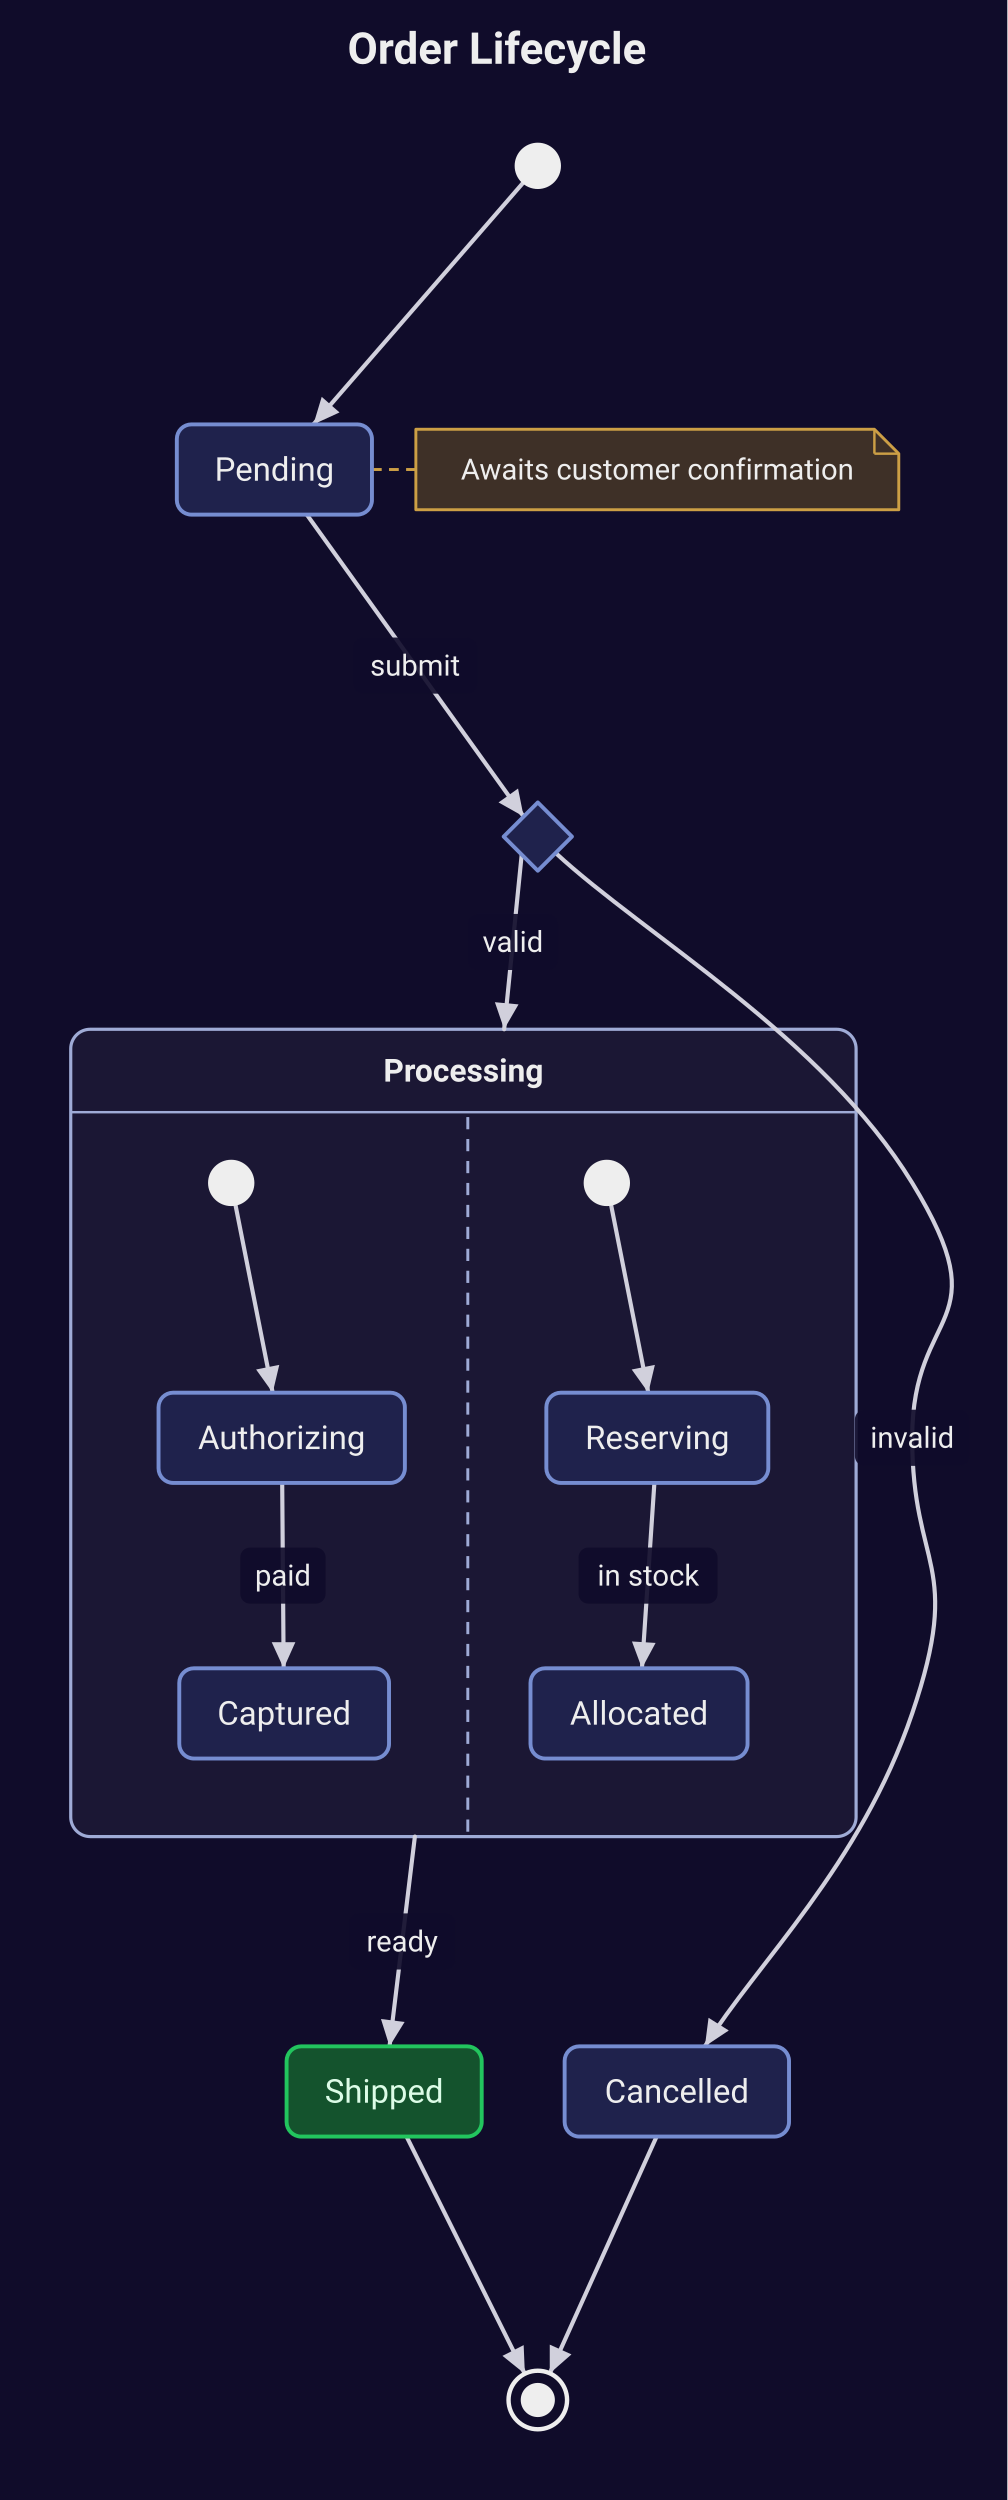
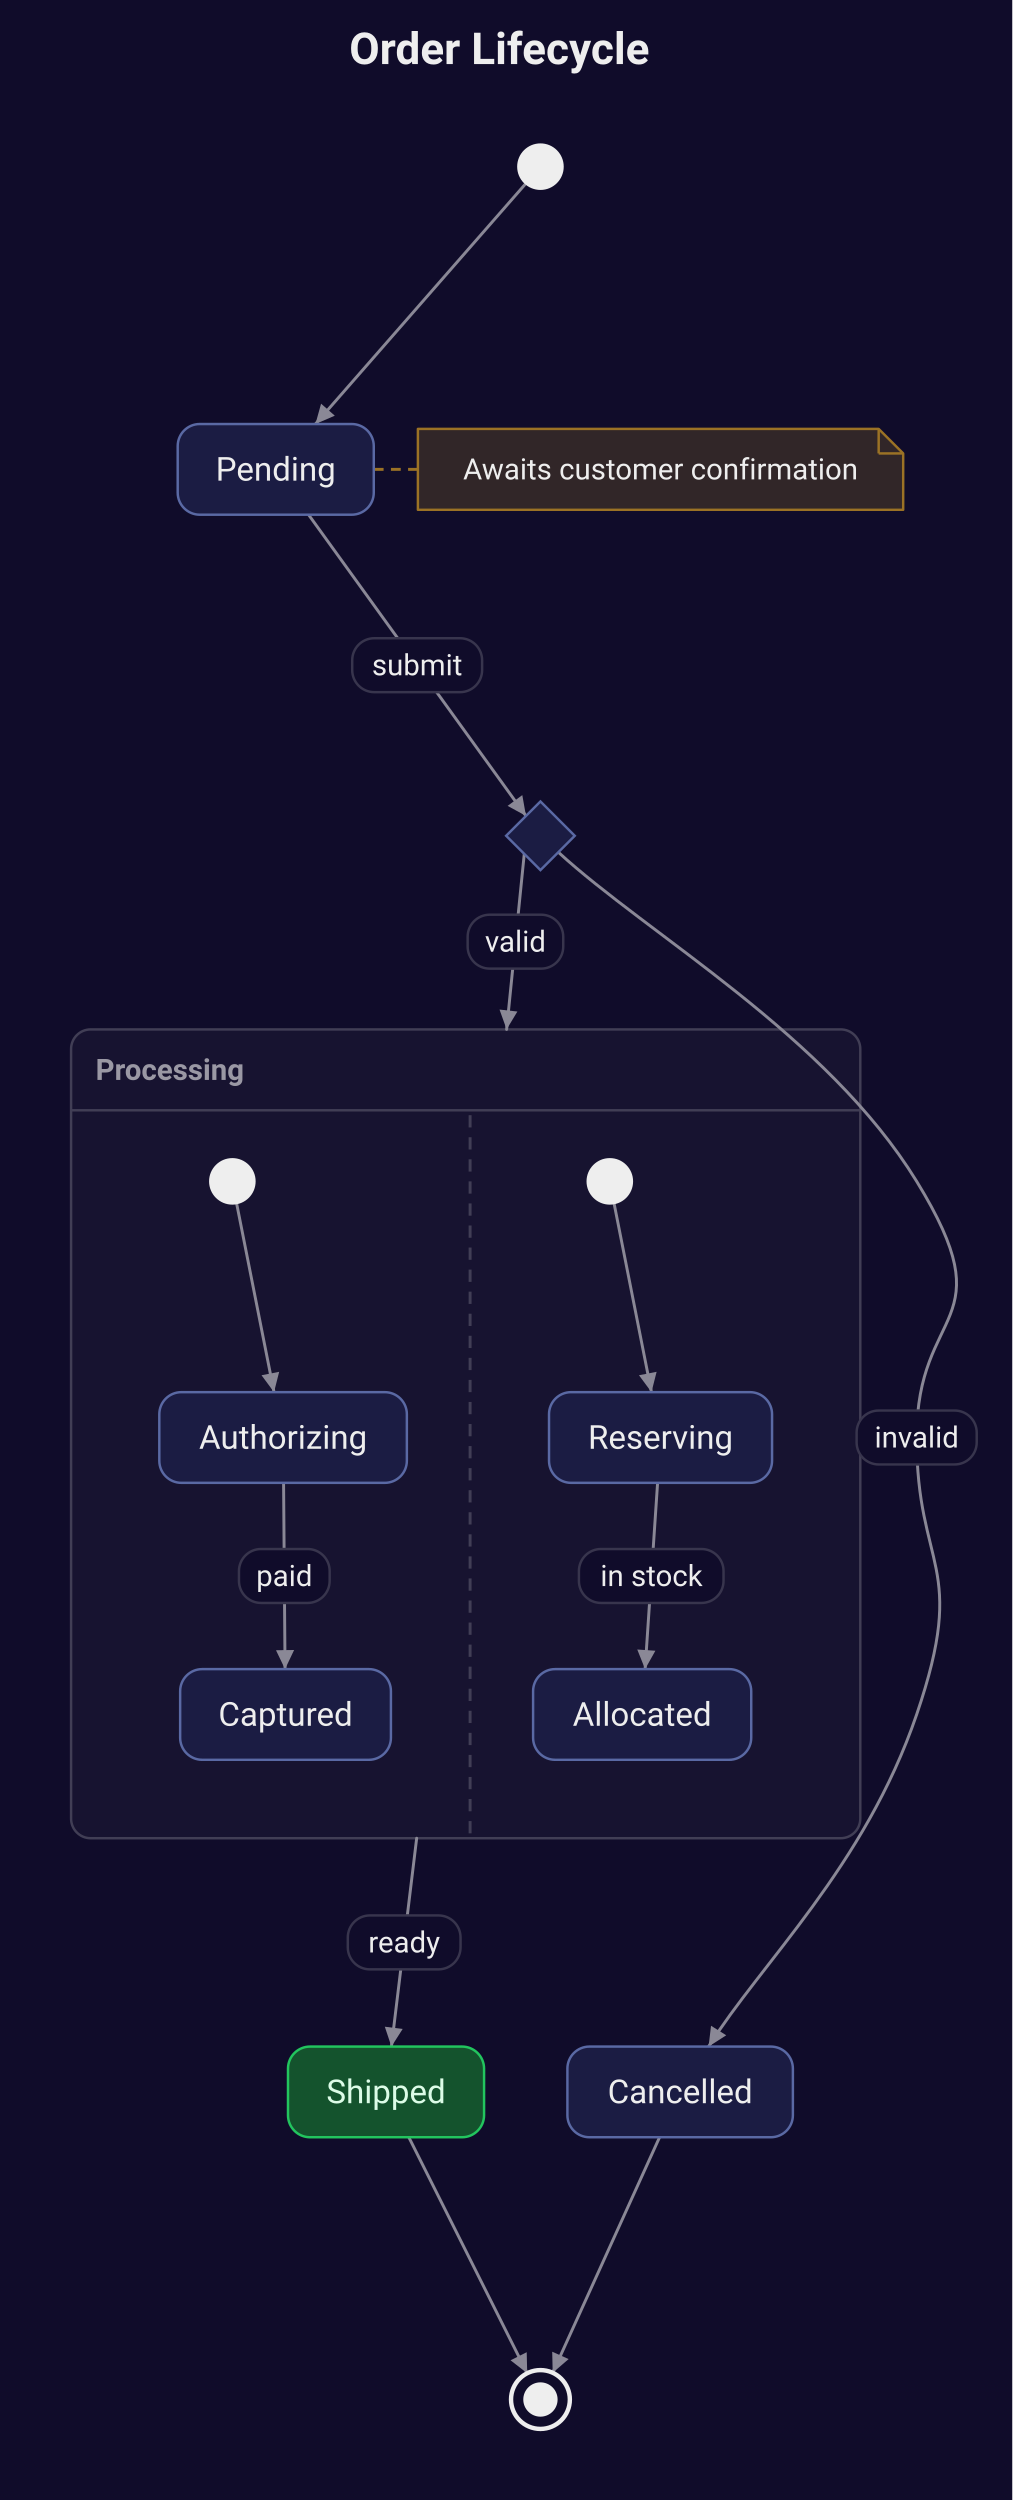
- <svg xmlns="http://www.w3.org/2000/svg" width="413" height="1025" viewBox="0 0 413 1025">
-   <rect x="0" y="0" width="413" height="1025" fill="#100C2A" />
+ <svg xmlns="http://www.w3.org/2000/svg" width="413" height="1020" viewBox="0 0 413 1020">
+   <rect x="0" y="0" width="413" height="1020" fill="#100C2A" />
  <text font-size="18" x="142.5" y="20" font-weight="bold" dominant-baseline="central" font-family="Roboto" fill="#EEEEEE">
Order Lifecycle
</text>
-   <rect x="29" y="422" width="322" height="331" rx="8" ry="8" stroke="#9FABD6" stroke-width="1.3" fill="#1B1734" />
-   <text font-size="13" x="190" y="439" font-weight="bold" dominant-baseline="central" text-anchor="middle" font-family="Roboto" fill="#EEEEEE">
+   <rect x="29" y="420" width="322" height="330" rx="8" ry="8" stroke="#413E55" stroke-width="1" fill="#171330" />
+   <text font-size="12" x="39" y="436.5" font-weight="bold" dominant-baseline="central" text-anchor="start" font-family="Roboto" fill="#9A98A4">
Processing
</text>
-   <line stroke-width="1" x1="29" y1="456" x2="351" y2="456" stroke="#9FABD6" />
-   <line stroke-width="1.2" x1="191.8" y1="458" x2="191.8" y2="751" stroke="#9FABD6" stroke-dasharray="5,4" />
-   <line stroke-width="1.2" x1="170.5" y1="192.5" x2="152.5" y2="192.5" stroke="#CC9F45" stroke-dasharray="4,3" />
-   <path d="M209.6 39.8 L123.5 139" transform="translate(5,35)" fill="none" stroke-width="1.7" stroke="#D1D0DC" stroke-linecap="round" stroke-linejoin="round" />
-   <polygon points="128.5,174 131.9,162.7 139.2,169.1" fill="#D1D0DC" />
-   <path d="M120.8 176 L209.7 299.8" transform="translate(5,35)" fill="none" stroke-width="1.7" stroke="#D1D0DC" stroke-linecap="round" stroke-linejoin="round" />
-   <polygon points="214.7,334.8 204.4,329 212.4,323.3" fill="#D1D0DC" />
-   <path d="M208.9 315.4 L201.7 387" transform="translate(5,35)" fill="none" stroke-width="1.7" stroke="#D1D0DC" stroke-linecap="round" stroke-linejoin="round" />
-   <polygon points="206.7,422 202.9,410.9 212.6,411.8" fill="#D1D0DC" />
-   <path d="M222.8 314.7 C259.3 348.5,332.4 390.1,369 450 C405.6 509.9,369 500.1,369 554.5 C369 608.9,390.2 605.1,369 667.5 C347.8 729.9,305.3 769.9,284 804" transform="translate(5,35)" fill="none" stroke-width="1.7" stroke="#D1D0DC" stroke-linecap="round" stroke-linejoin="round" />
-   <polygon points="289,839 290.5,827.3 298.8,832.5" fill="#D1D0DC" />
-   <path d="M91.5 458.8 L106.8 536" transform="translate(5,35)" fill="none" stroke-width="1.7" stroke="#D1D0DC" stroke-linecap="round" stroke-linejoin="round" />
-   <polygon points="111.8,571 105,561.5 114.5,559.6" fill="#D1D0DC" />
-   <path d="M110.7 573 L111.3 649" transform="translate(5,35)" fill="none" stroke-width="1.7" stroke="#D1D0DC" stroke-linecap="round" stroke-linejoin="round" />
-   <polygon points="116.3,684 111.4,673.3 121.1,673.3" fill="#D1D0DC" />
-   <path d="M245.5 458.8 L260.8 536" transform="translate(5,35)" fill="none" stroke-width="1.7" stroke="#D1D0DC" stroke-linecap="round" stroke-linejoin="round" />
-   <polygon points="265.8,571 259,561.5 268.5,559.6" fill="#D1D0DC" />
-   <path d="M263.3 573 L258.2 649" transform="translate(5,35)" fill="none" stroke-width="1.7" stroke="#D1D0DC" stroke-linecap="round" stroke-linejoin="round" />
-   <polygon points="263.2,684 259.1,673 268.8,673.6" fill="#D1D0DC" />
-   <path d="M165.1 718 L154.7 804" transform="translate(5,35)" fill="none" stroke-width="1.7" stroke="#D1D0DC" stroke-linecap="round" stroke-linejoin="round" />
-   <polygon points="159.7,839 156.2,827.8 165.9,829" fill="#D1D0DC" />
-   <path d="M161.7 841 L210.2 938.3" transform="translate(5,35)" fill="none" stroke-width="1.7" stroke="#D1D0DC" stroke-linecap="round" stroke-linejoin="round" />
-   <polygon points="215.2,973.3 206,965.9 214.7,961.5" fill="#D1D0DC" />
-   <path d="M264.2 841 L220.4 938.1" transform="translate(5,35)" fill="none" stroke-width="1.7" stroke="#D1D0DC" stroke-linecap="round" stroke-linejoin="round" />
-   <polygon points="225.4,973.1 225.4,961.3 234.3,965.3" fill="#D1D0DC" />
-   <rect x="144.7" y="261.4" width="51" height="23" rx="4" ry="4" fill="#100C2A" fill-opacity="0.91" />
-   <text font-size="12" x="170.2" y="272.9" dominant-baseline="central" text-anchor="middle" font-family="Roboto" fill="#EEEEEE">
+   <line stroke-width="1" x1="29" y1="453" x2="351" y2="453" stroke="#413E55" />
+   <line stroke-width="1.2" x1="191.8" y1="455" x2="191.8" y2="748" stroke="#413E55" stroke-dasharray="5,4" />
+   <line stroke-width="1.2" x1="170.5" y1="191.5" x2="152.5" y2="191.5" stroke="#9B7225" stroke-dasharray="4,3" />
+   <path d="M209.6 39.8 L123.7 138" transform="translate(5,35)" fill="none" stroke-width="1.2" stroke="#8A8896" stroke-linecap="round" stroke-linejoin="round" />
+   <polygon points="128.7,173 131,164.7 136.6,169.6" fill="#8A8896" />
+   <path d="M120.9 175 L209.6 297.9" transform="translate(5,35)" fill="none" stroke-width="1.2" stroke="#8A8896" stroke-linecap="round" stroke-linejoin="round" />
+   <polygon points="214.6,332.9 207.1,328.8 213.1,324.4" fill="#8A8896" />
+   <path d="M208.9 313.4 L201.7 385" transform="translate(5,35)" fill="none" stroke-width="1.2" stroke="#8A8896" stroke-linecap="round" stroke-linejoin="round" />
+   <polygon points="206.7,420 203.8,411.9 211.1,412.7" fill="#8A8896" />
+   <path d="M222.8 312.7 C259.3 346.3,332.4 387.3,369 447 C405.6 506.7,369 497.1,369 551.5 C369 605.9,390.2 602.4,369 664.5 C347.8 726.6,305.3 766.1,284.1 800" transform="translate(5,35)" fill="none" stroke-width="1.2" stroke="#8A8896" stroke-linecap="round" stroke-linejoin="round" />
+   <polygon points="289.1,835 290.1,826.5 296.3,830.4" fill="#8A8896" />
+   <path d="M91.5 455.8 L106.8 533" transform="translate(5,35)" fill="none" stroke-width="1.2" stroke="#8A8896" stroke-linecap="round" stroke-linejoin="round" />
+   <polygon points="111.8,568 106.7,561.1 113.9,559.7" fill="#8A8896" />
+   <path d="M110.7 570 L111.3 646" transform="translate(5,35)" fill="none" stroke-width="1.2" stroke="#8A8896" stroke-linecap="round" stroke-linejoin="round" />
+   <polygon points="116.3,681 112.6,673.3 120,673.2" fill="#8A8896" />
+   <path d="M245.5 455.8 L260.8 533" transform="translate(5,35)" fill="none" stroke-width="1.2" stroke="#8A8896" stroke-linecap="round" stroke-linejoin="round" />
+   <polygon points="265.8,568 260.7,561.1 267.9,559.7" fill="#8A8896" />
+   <path d="M263.3 570 L258.2 646" transform="translate(5,35)" fill="none" stroke-width="1.2" stroke="#8A8896" stroke-linecap="round" stroke-linejoin="round" />
+   <polygon points="263.2,681 260,673 267.4,673.5" fill="#8A8896" />
+   <path d="M165 715 L154.7 800" transform="translate(5,35)" fill="none" stroke-width="1.2" stroke="#8A8896" stroke-linecap="round" stroke-linejoin="round" />
+   <polygon points="159.7,835 157,826.9 164.3,827.8" fill="#8A8896" />
+   <path d="M161.8 837 L210.1 933.3" transform="translate(5,35)" fill="none" stroke-width="1.2" stroke="#8A8896" stroke-linecap="round" stroke-linejoin="round" />
+   <polygon points="215.1,968.3 208.3,963 214.9,959.7" fill="#8A8896" />
+   <path d="M264.1 837 L220.5 933.1" transform="translate(5,35)" fill="none" stroke-width="1.2" stroke="#8A8896" stroke-linecap="round" stroke-linejoin="round" />
+   <polygon points="225.5,968.1 225.3,959.5 232,962.5" fill="#8A8896" />
+   <rect x="143.7" y="260.4" width="53" height="22" rx="9" ry="9" stroke="#38354D" stroke-width="1" fill="#100C2A" />
+   <text font-size="12" x="170.2" y="271.4" dominant-baseline="central" text-anchor="middle" font-family="Roboto" fill="#EEEEEE">
submit
</text>
-   <rect x="191.8" y="374.7" width="37" height="23" rx="4" ry="4" fill="#100C2A" fill-opacity="0.91" />
-   <text font-size="12" x="210.3" y="386.2" dominant-baseline="central" text-anchor="middle" font-family="Roboto" fill="#EEEEEE">
+   <rect x="190.8" y="373.2" width="39" height="22" rx="9" ry="9" stroke="#38354D" stroke-width="1" fill="#100C2A" />
+   <text font-size="12" x="210.3" y="384.2" dominant-baseline="central" text-anchor="middle" font-family="Roboto" fill="#EEEEEE">
valid
</text>
-   <rect x="350.5" y="578" width="47" height="23" rx="4" ry="4" fill="#100C2A" fill-opacity="0.91" />
-   <text font-size="12" x="374" y="589.5" dominant-baseline="central" text-anchor="middle" font-family="Roboto" fill="#EEEEEE">
+   <rect x="349.5" y="575.5" width="49" height="22" rx="9" ry="9" stroke="#38354D" stroke-width="1" fill="#100C2A" />
+   <text font-size="12" x="374" y="586.5" dominant-baseline="central" text-anchor="middle" font-family="Roboto" fill="#EEEEEE">
invalid
</text>
-   <rect x="98.5" y="634.5" width="35" height="23" rx="4" ry="4" fill="#100C2A" fill-opacity="0.91" />
-   <text font-size="12" x="116" y="646" dominant-baseline="central" text-anchor="middle" font-family="Roboto" fill="#EEEEEE">
+   <rect x="97.5" y="632" width="37" height="22" rx="9" ry="9" stroke="#38354D" stroke-width="1" fill="#100C2A" />
+   <text font-size="12" x="116" y="643" dominant-baseline="central" text-anchor="middle" font-family="Roboto" fill="#EEEEEE">
paid
</text>
-   <rect x="237.2" y="634.5" width="57" height="23" rx="4" ry="4" fill="#100C2A" fill-opacity="0.91" />
-   <text font-size="12" x="265.8" y="646" dominant-baseline="central" text-anchor="middle" font-family="Roboto" fill="#EEEEEE">
+   <rect x="236.2" y="632" width="59" height="22" rx="9" ry="9" stroke="#38354D" stroke-width="1" fill="#100C2A" />
+   <text font-size="12" x="265.8" y="643" dominant-baseline="central" text-anchor="middle" font-family="Roboto" fill="#EEEEEE">
in stock
</text>
-   <rect x="142.9" y="784.5" width="44" height="23" rx="4" ry="4" fill="#100C2A" fill-opacity="0.91" />
-   <text font-size="12" x="164.9" y="796" dominant-baseline="central" text-anchor="middle" font-family="Roboto" fill="#EEEEEE">
+   <rect x="141.9" y="781.5" width="46" height="22" rx="9" ry="9" stroke="#38354D" stroke-width="1" fill="#100C2A" />
+   <text font-size="12" x="164.9" y="792.5" dominant-baseline="central" text-anchor="middle" font-family="Roboto" fill="#EEEEEE">
ready
</text>
-   <path d="M215.5 294 L229.5 308 L215.5 322 L201.5 308 Z" transform="translate(5,35)" fill="#1F224C" stroke-width="1.6" stroke="#768DD1" stroke-linejoin="round" />
-   <rect x="72.5" y="174" width="80" height="37" rx="6" ry="6" stroke="#768DD1" stroke-width="1.6" fill="#1F224C" />
-   <text font-size="13.5" x="112.5" y="192.5" dominant-baseline="central" text-anchor="middle" font-family="Roboto" fill="#EEEEEE">
+   <polygon points="220.5,327 234.5,341 220.5,355 206.5,341" stroke="#5A69A4" fill="#1B1C43" />
+   <rect x="72.5" y="173" width="80" height="37" rx="9" ry="9" stroke="#5A69A4" stroke-width="1" fill="#1B1C43" />
+   <text font-size="13.5" x="112.5" y="191.5" dominant-baseline="central" text-anchor="middle" font-family="Roboto" fill="#EEEEEE">
Pending
</text>
-   <path d="M165.5 141 L353.5 141 L363.5 151 L363.5 174 L165.5 174 Z" transform="translate(5,35)" fill="#3E3027" stroke-width="1.2" stroke="#CC9F45" stroke-linejoin="round" />
-   <line stroke-width="1" x1="358.5" y1="176" x2="358.5" y2="186" stroke="#CC9F45" />
-   <line stroke-width="1" x1="358.5" y1="186" x2="368.5" y2="186" stroke="#CC9F45" />
-   <text font-size="12" x="269.5" y="192.5" dominant-baseline="central" text-anchor="middle" font-family="Roboto" fill="#EEEEEE">
+   <path d="M165.5 140 L353.5 140 L363.5 150 L363.5 173 L165.5 173 Z" transform="translate(5,35)" fill="#312628" stroke-width="1" stroke="#9B7225" stroke-linejoin="round" />
+   <line stroke-width="1" x1="358.5" y1="175" x2="358.5" y2="185" stroke="#9B7225" />
+   <line stroke-width="1" x1="358.5" y1="185" x2="368.5" y2="185" stroke="#9B7225" />
+   <text font-size="12" x="269.5" y="191.5" dominant-baseline="central" text-anchor="middle" font-family="Roboto" fill="#EEEEEE">
Awaits customer confirmation
</text>
  <circle cx="220.5" cy="68" r="9" stroke-width="1" stroke="#EEEEEE" fill="#EEEEEE" />
-   <rect x="231.5" y="839" width="92" height="37" rx="6" ry="6" stroke="#768DD1" stroke-width="1.6" fill="#1F224C" />
-   <text font-size="13.5" x="277.5" y="857.5" dominant-baseline="central" text-anchor="middle" font-family="Roboto" fill="#EEEEEE">
+   <rect x="231.5" y="835" width="92" height="37" rx="9" ry="9" stroke="#5A69A4" stroke-width="1" fill="#1B1C43" />
+   <text font-size="13.5" x="277.5" y="853.5" dominant-baseline="central" text-anchor="middle" font-family="Roboto" fill="#EEEEEE">
Cancelled
</text>
-   <circle cx="94.8" cy="485" r="9" stroke-width="1" stroke="#EEEEEE" fill="#EEEEEE" />
-   <rect x="65" y="571" width="101" height="37" rx="6" ry="6" stroke="#768DD1" stroke-width="1.6" fill="#1F224C" />
-   <text font-size="13.5" x="115.5" y="589.5" dominant-baseline="central" text-anchor="middle" font-family="Roboto" fill="#EEEEEE">
+   <circle cx="94.8" cy="482" r="9" stroke-width="1" stroke="#EEEEEE" fill="#EEEEEE" />
+   <rect x="65" y="568" width="101" height="37" rx="9" ry="9" stroke="#5A69A4" stroke-width="1" fill="#1B1C43" />
+   <text font-size="13.5" x="115.5" y="586.5" dominant-baseline="central" text-anchor="middle" font-family="Roboto" fill="#EEEEEE">
Authorizing
</text>
-   <rect x="73.5" y="684" width="86" height="37" rx="6" ry="6" stroke="#768DD1" stroke-width="1.6" fill="#1F224C" />
-   <text font-size="13.5" x="116.5" y="702.5" dominant-baseline="central" text-anchor="middle" font-family="Roboto" fill="#EEEEEE">
+   <rect x="73.5" y="681" width="86" height="37" rx="9" ry="9" stroke="#5A69A4" stroke-width="1" fill="#1B1C43" />
+   <text font-size="13.5" x="116.5" y="699.5" dominant-baseline="central" text-anchor="middle" font-family="Roboto" fill="#EEEEEE">
Captured
</text>
-   <circle cx="248.8" cy="485" r="9" stroke-width="1" stroke="#EEEEEE" fill="#EEEEEE" />
-   <rect x="224" y="571" width="91" height="37" rx="6" ry="6" stroke="#768DD1" stroke-width="1.6" fill="#1F224C" />
-   <text font-size="13.5" x="269.5" y="589.5" dominant-baseline="central" text-anchor="middle" font-family="Roboto" fill="#EEEEEE">
+   <circle cx="248.8" cy="482" r="9" stroke-width="1" stroke="#EEEEEE" fill="#EEEEEE" />
+   <rect x="224" y="568" width="91" height="37" rx="9" ry="9" stroke="#5A69A4" stroke-width="1" fill="#1B1C43" />
+   <text font-size="13.5" x="269.5" y="586.5" dominant-baseline="central" text-anchor="middle" font-family="Roboto" fill="#EEEEEE">
Reserving
</text>
-   <rect x="217.5" y="684" width="89" height="37" rx="6" ry="6" stroke="#768DD1" stroke-width="1.6" fill="#1F224C" />
-   <text font-size="13.5" x="262" y="702.5" dominant-baseline="central" text-anchor="middle" font-family="Roboto" fill="#EEEEEE">
+   <rect x="217.5" y="681" width="89" height="37" rx="9" ry="9" stroke="#5A69A4" stroke-width="1" fill="#1B1C43" />
+   <text font-size="13.5" x="262" y="699.5" dominant-baseline="central" text-anchor="middle" font-family="Roboto" fill="#EEEEEE">
Allocated
</text>
-   <rect x="117.5" y="839" width="80" height="37" rx="6" ry="6" stroke="#22C55E" stroke-width="1.6" fill="#14532D" />
-   <text font-size="13.5" x="157.5" y="857.5" dominant-baseline="central" text-anchor="middle" font-family="Roboto" fill="#DCFCE7">
+   <rect x="117.5" y="835" width="80" height="37" rx="9" ry="9" stroke="#22C55E" stroke-width="1" fill="#14532D" />
+   <text font-size="13.5" x="157.5" y="853.5" dominant-baseline="central" text-anchor="middle" font-family="Roboto" fill="#DCFCE7">
Shipped
</text>
-   <circle cx="220.5" cy="984" r="12" stroke-width="1.8" stroke="#EEEEEE" fill="#100C2A" />
-   <circle cx="220.5" cy="984" r="7" fill="#EEEEEE" />
+   <circle cx="220.5" cy="979" r="12" stroke-width="1.8" stroke="#EEEEEE" fill="#100C2A" />
+   <circle cx="220.5" cy="979" r="7" fill="#EEEEEE" />
</svg>
